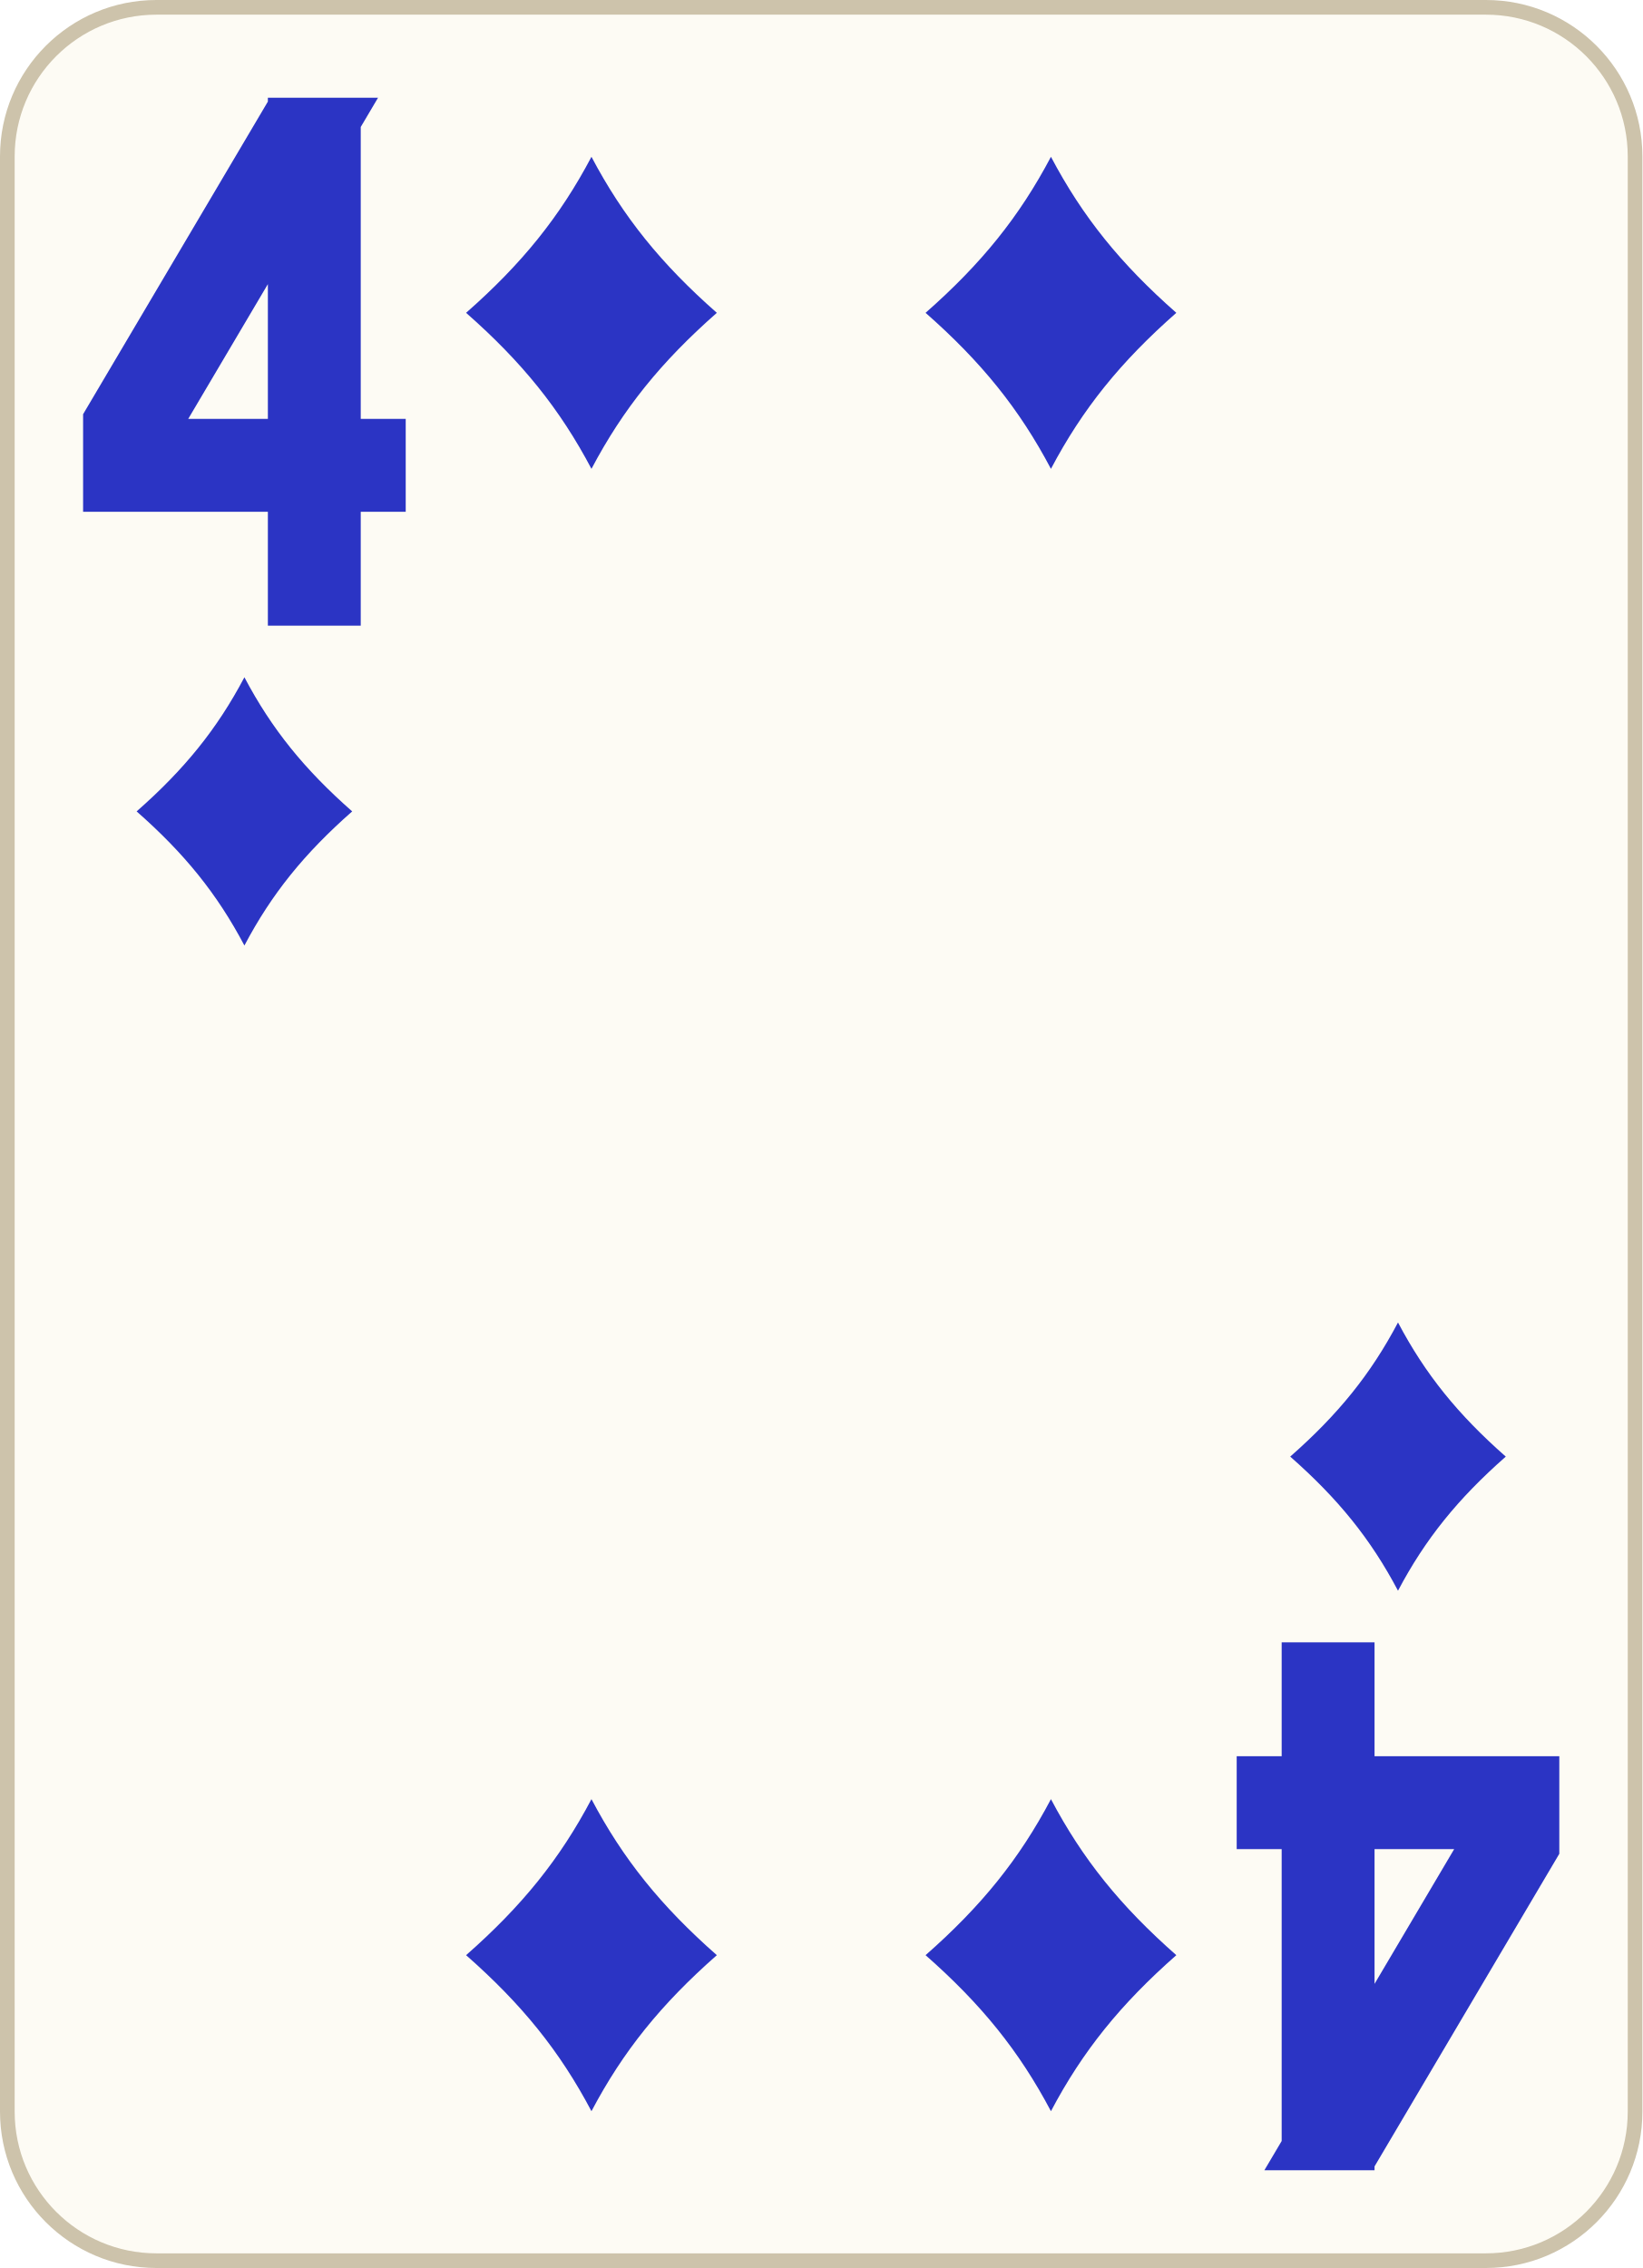
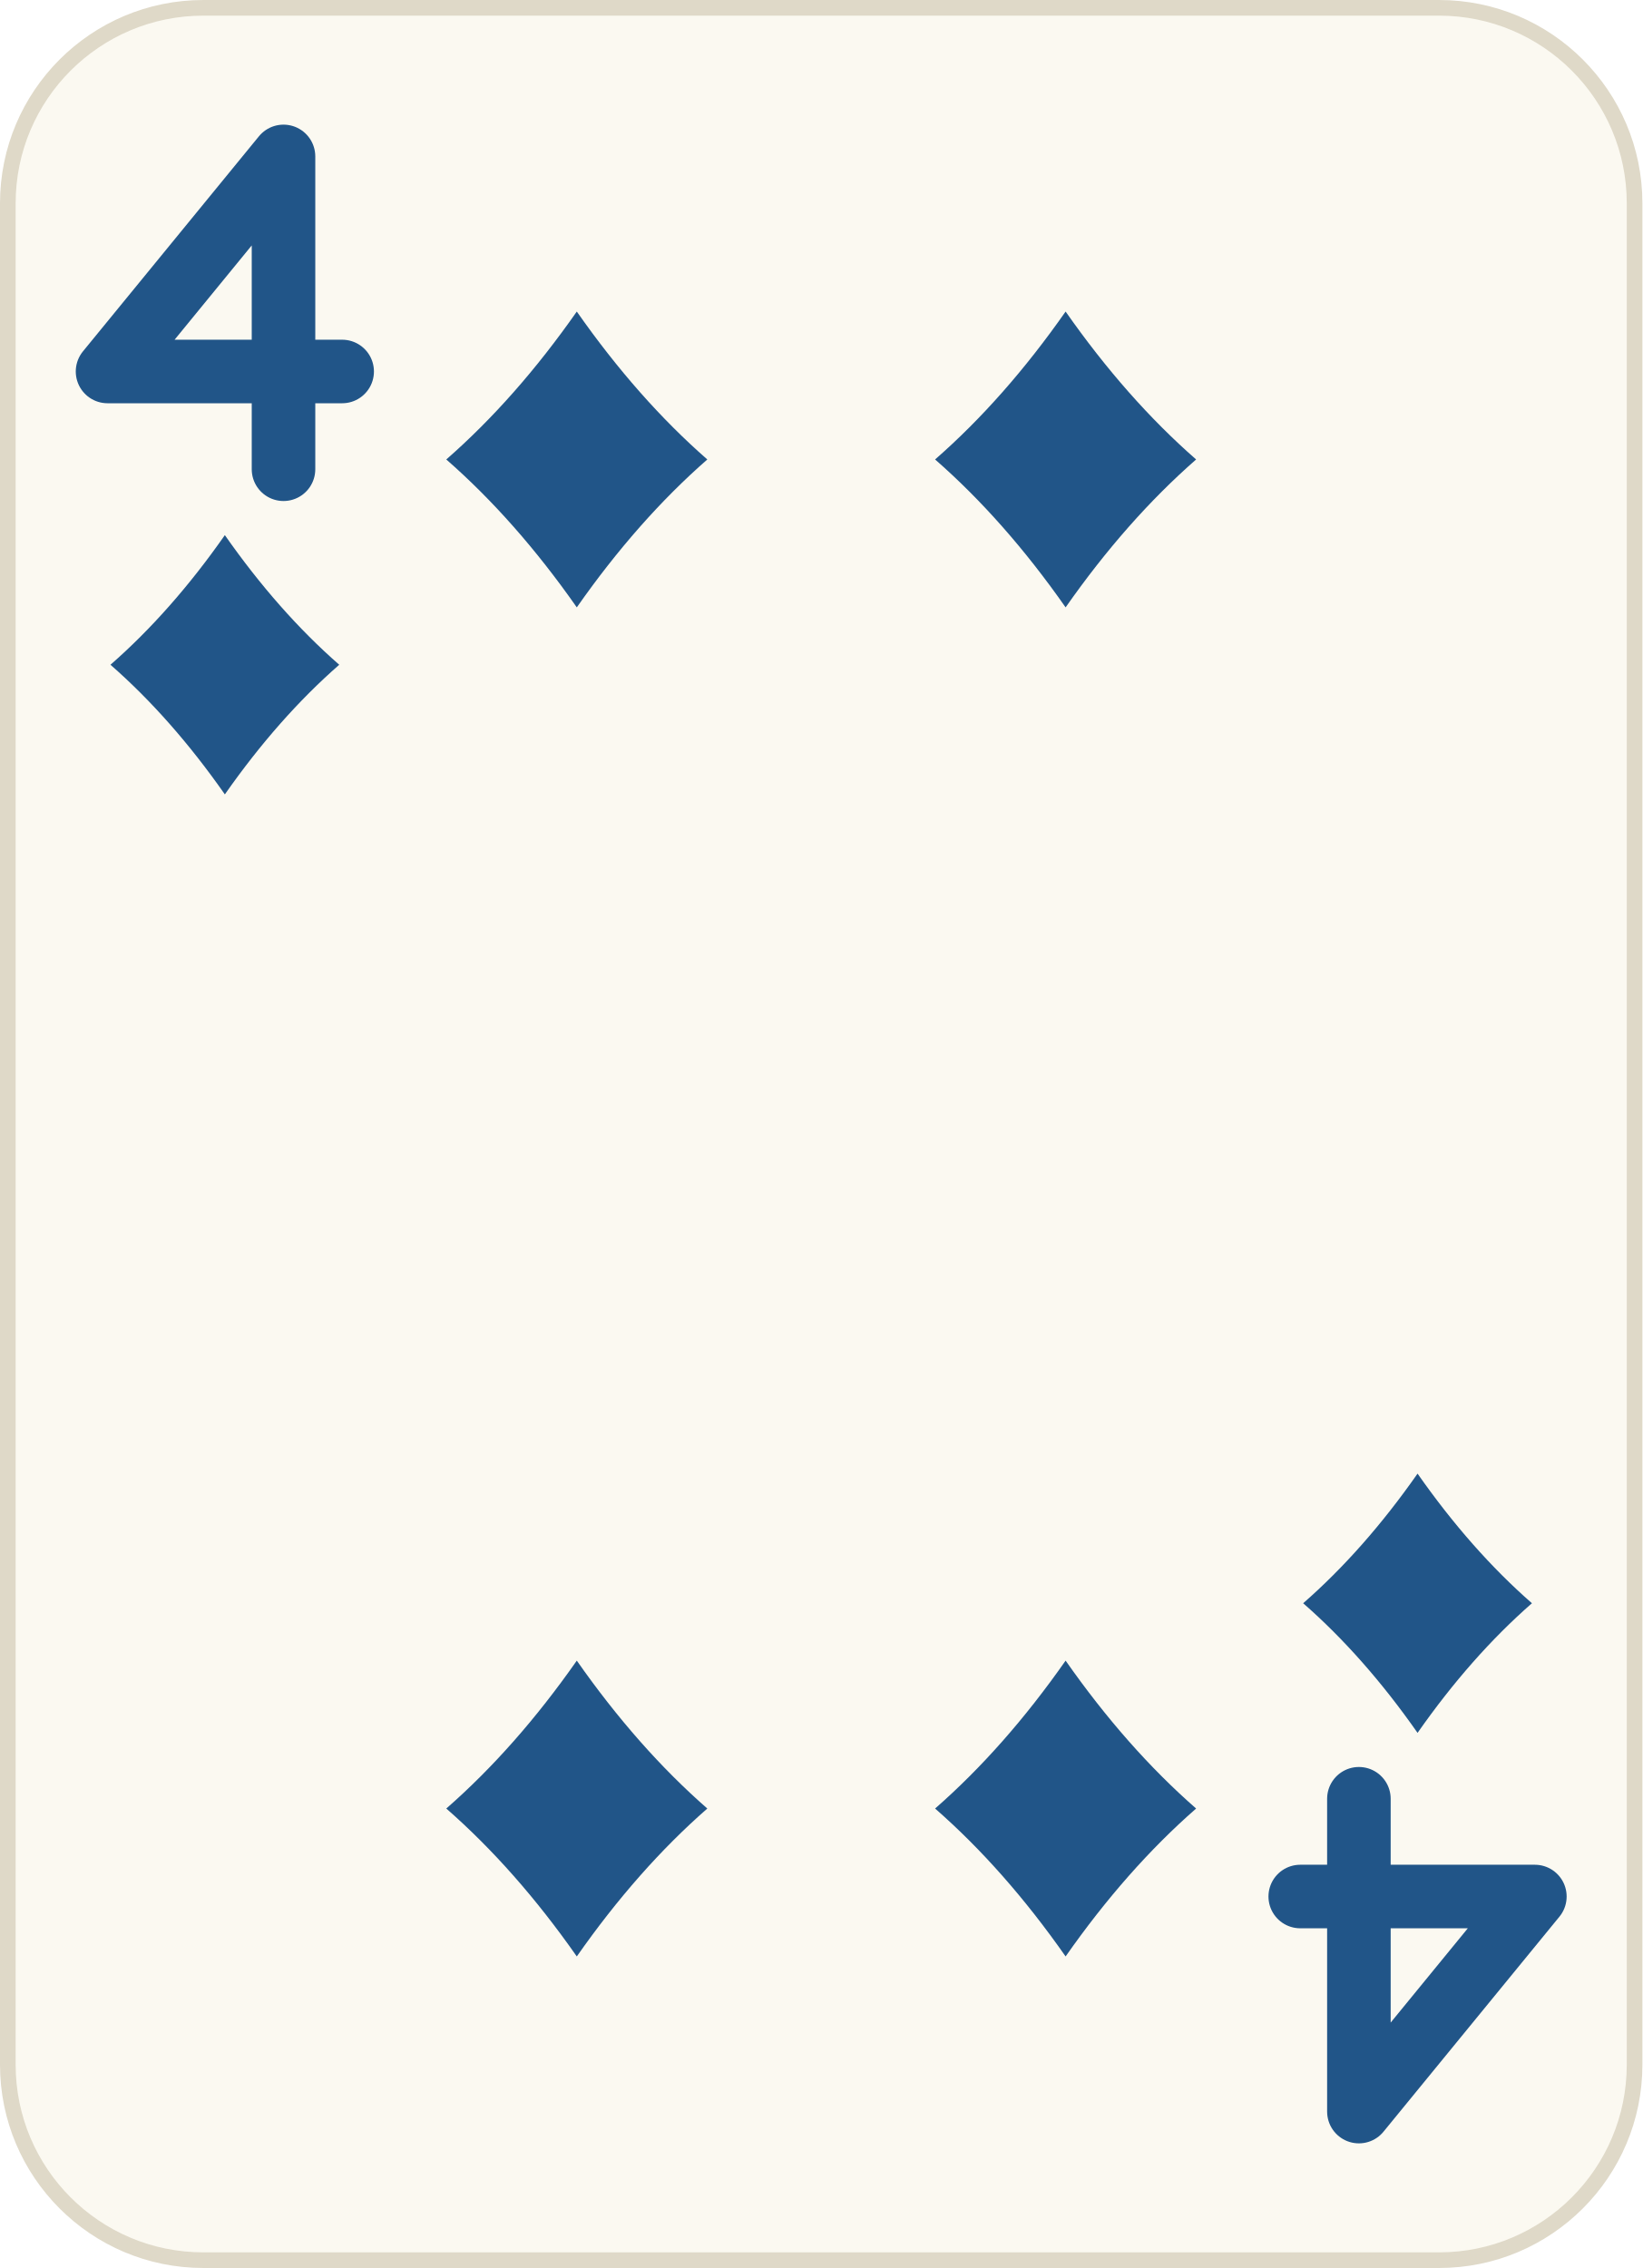
<svg xmlns="http://www.w3.org/2000/svg" width="168" height="232" viewBox="0 0 168 232" preserveAspectRatio="none">
-   <defs>
-     <path id="pip" d="M0-56C11.4-34.4 25-17.6 45 0C25 17.6 11.4 34.4 0 56C-11.4 34.4-25 17.6-45 0C-25-17.6-11.4-34.4 0-56Z" />
-     <clipPath id="rank-box">
-       <rect x="8.5" y="10" width="33" height="54" />
-     </clipPath>
+   <rect x=".8" y=".8" width="166.4" height="230.4" rx="20" fill="#fbf9f1" stroke="#dfd9c8" stroke-width="1.6" />
+   <g color="#215588" fill="currentColor">
    <g id="index">
-       <g clip-path="url(#rank-box)">
-         <path d="M7.15-2V56M-16.5 37.6H16.5M10.75-4.4L-14.9 39" transform="translate(25 10)" fill="none" stroke="currentColor" stroke-width="9.5" stroke-miterlimit="3" />
-       </g>
-       <use href="#pip" transform="translate(25 83) scale(0.245)" />
+       <path d="M6 33 V1 L-12 23 H12" transform="translate(23 15)" fill="none" stroke="currentColor" stroke-width="6.5" stroke-linecap="round" stroke-linejoin="round" />
+       <path d="M0-17 Q7-7 15 0 Q7 7 0 17 Q-7 7-15 0 Q-7-7 0-17Z" transform="translate(23 68) scale(0.78)" />
    </g>
-   </defs>
-   <rect x=".75" y=".75" width="166.5" height="230.5" rx="15.25" fill="#fdfbf4" stroke="#cdc3ab" stroke-width="1.5" />
-   <g color="#2b34c4" fill="currentColor">
-     <use href="#pip" transform="translate(60.5 32) scale(0.285)" />
-     <use href="#pip" transform="translate(60.5 200) rotate(180) scale(0.285)" />
-     <use href="#pip" transform="translate(107.5 32) scale(0.285)" />
-     <use href="#pip" transform="translate(107.5 200) rotate(180) scale(0.285)" />
-     <use href="#index" />
    <use href="#index" transform="rotate(180 84 116)" />
+     <g id="pips">
+       <path d="M0-17 Q7-7 15 0 Q7 7 0 17 Q-7 7-15 0 Q-7-7 0-17Z" transform="translate(59 47) scale(0.89)" />
+       <path d="M0-17 Q7-7 15 0 Q7 7 0 17 Q-7 7-15 0 Q-7-7 0-17Z" transform="translate(109 47) scale(0.89)" />
+       <path d="M0-17 Q7-7 15 0 Q7 7 0 17 Q-7 7-15 0 Q-7-7 0-17Z" transform="translate(59 185) scale(-0.89)" />
+       <path d="M0-17 Q7-7 15 0 Q7 7 0 17 Q-7 7-15 0 Q-7-7 0-17Z" transform="translate(109 185) scale(-0.89)" />
+     </g>
  </g>
</svg>
